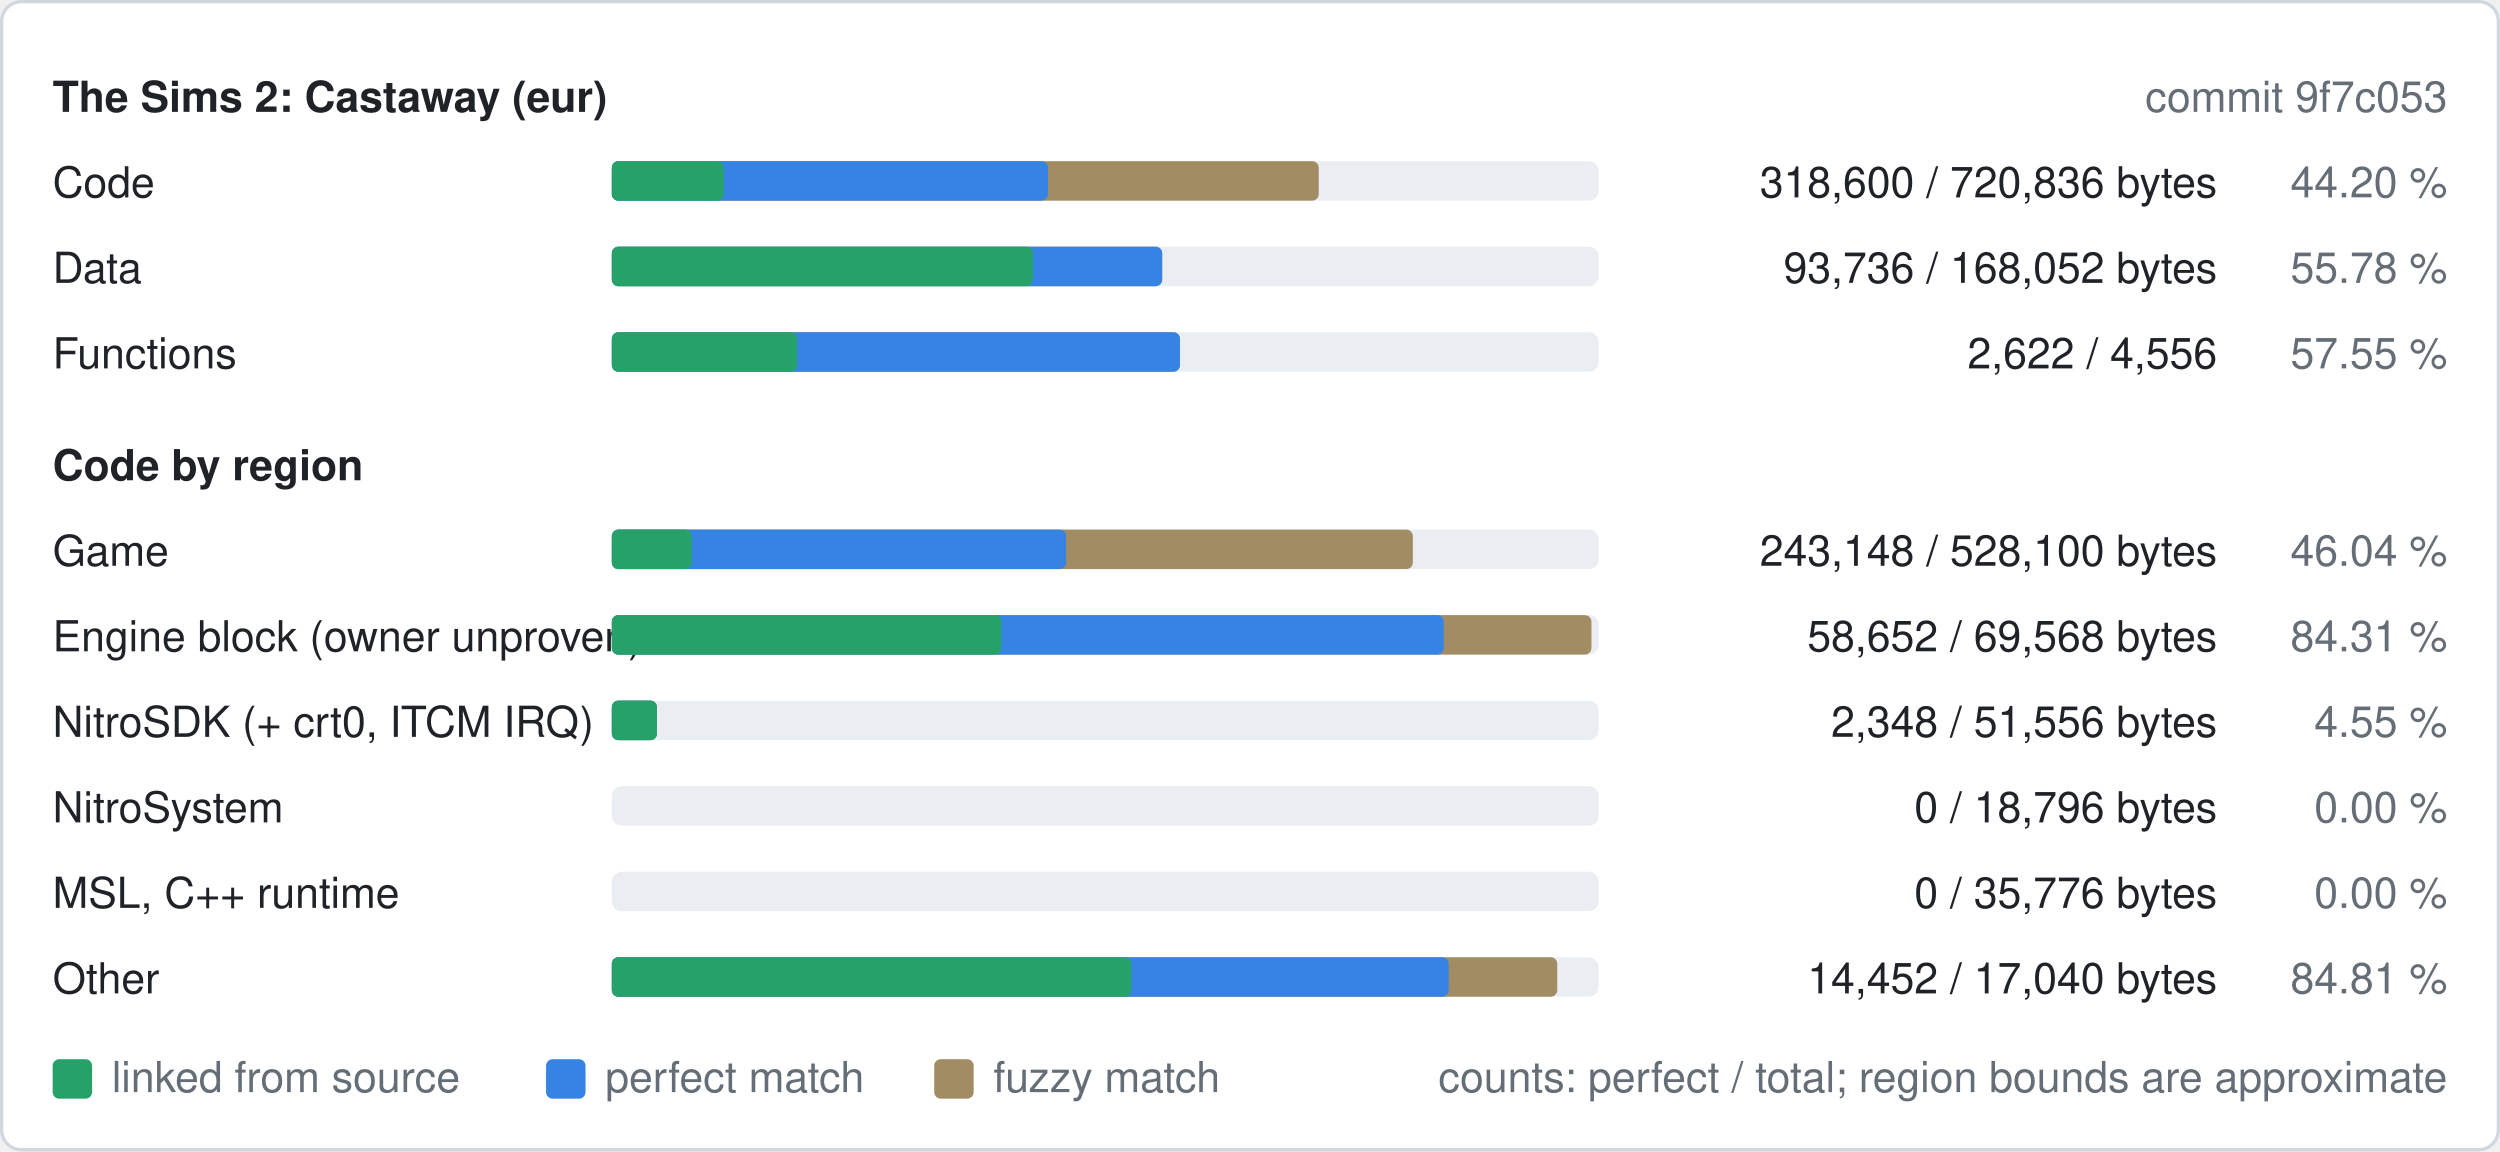
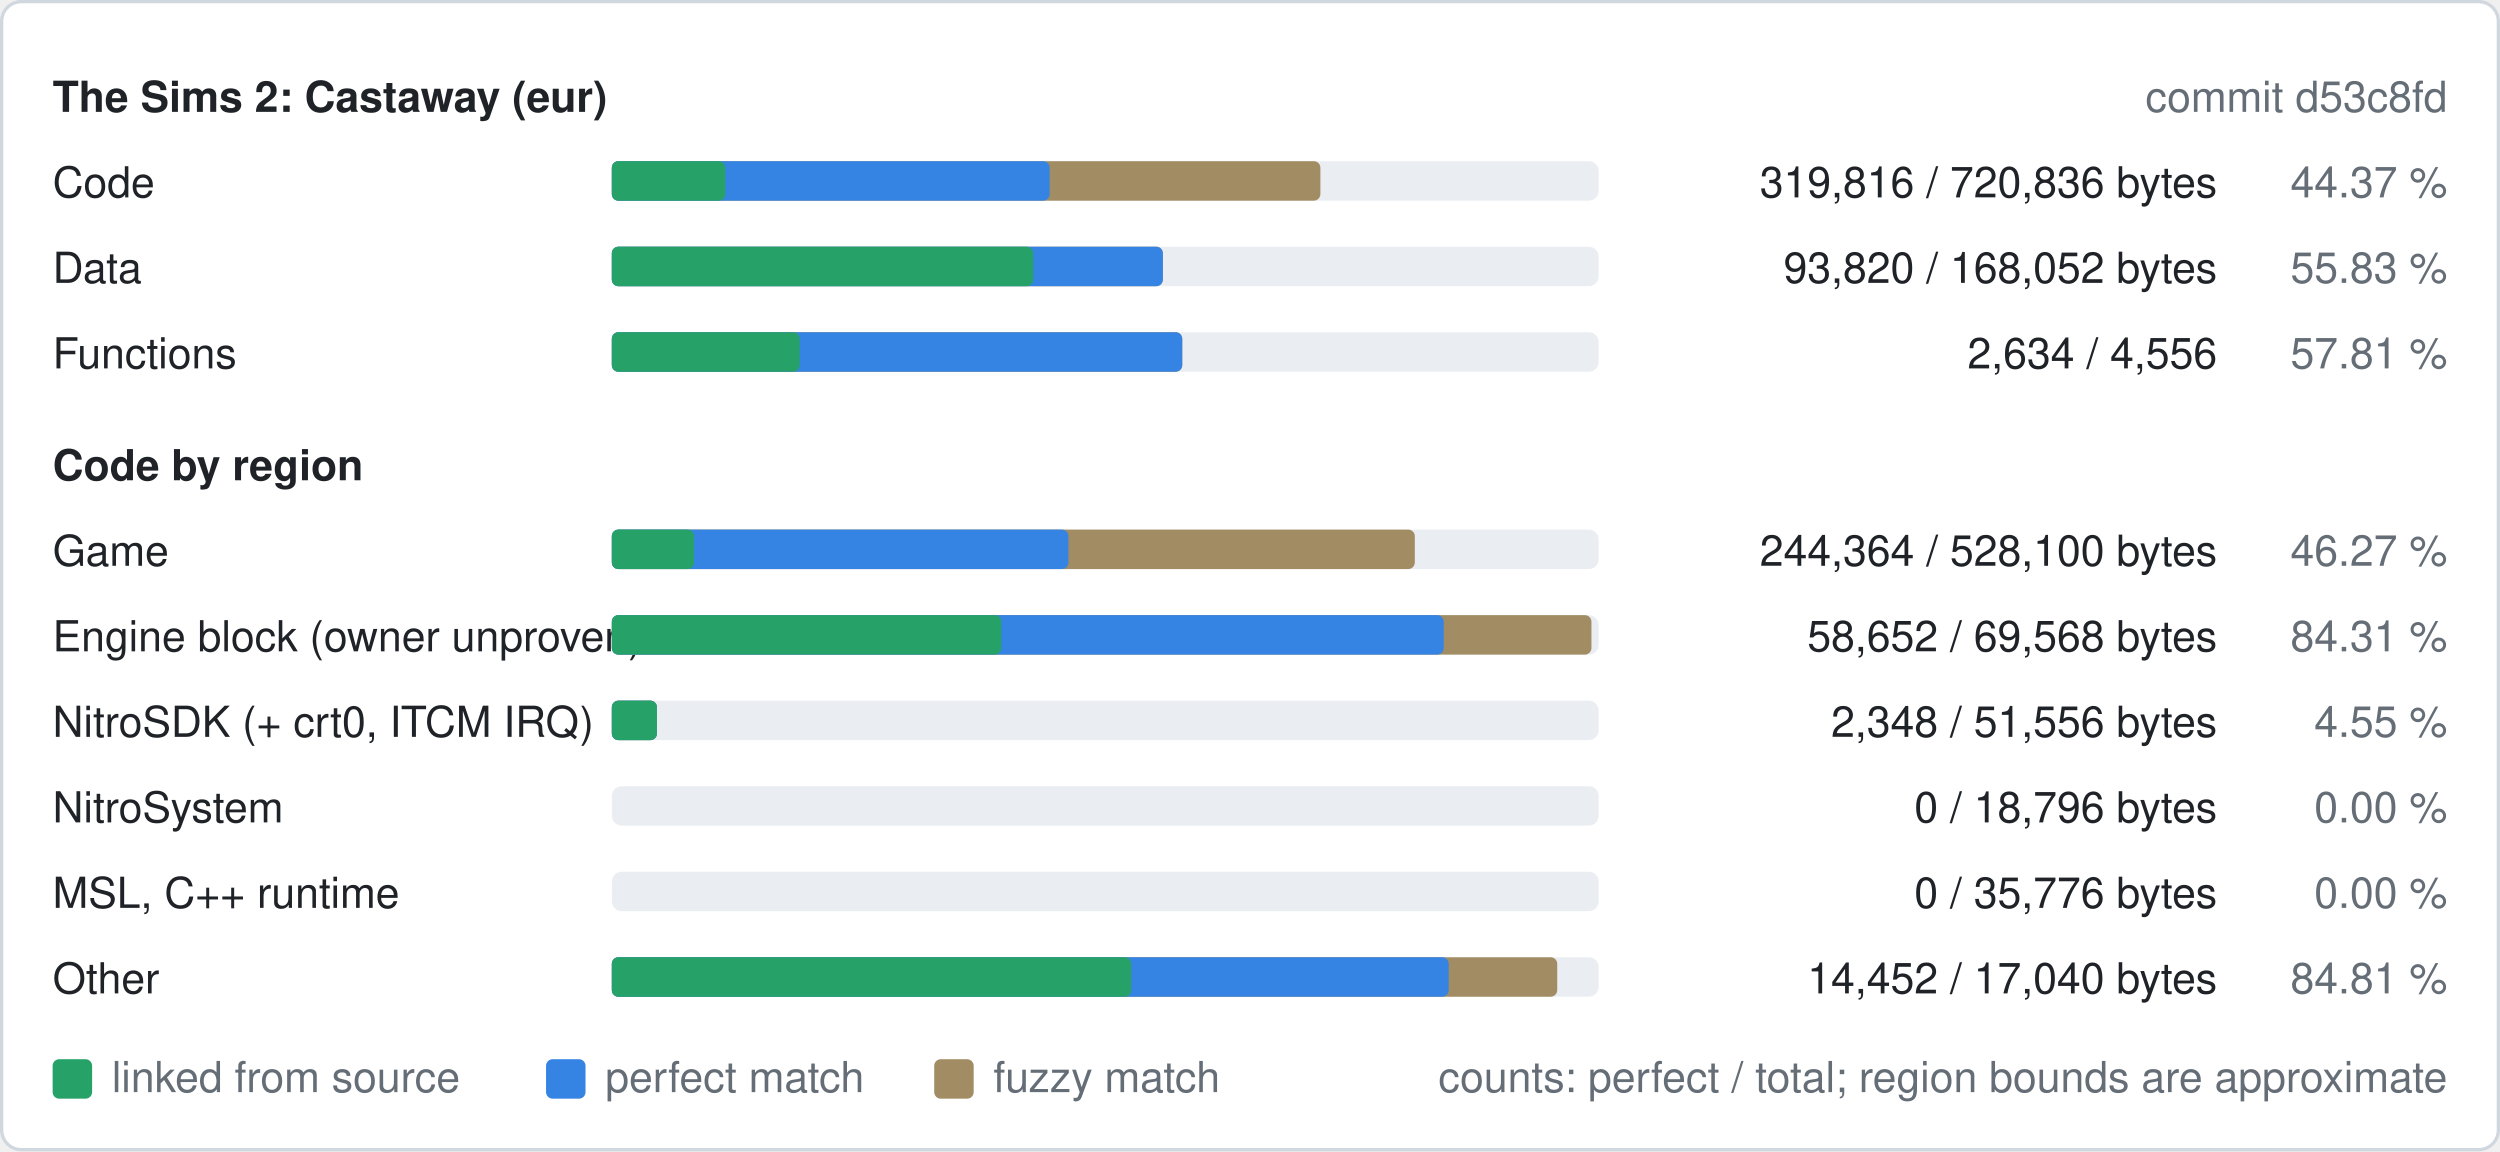
<svg xmlns="http://www.w3.org/2000/svg" width="760" height="350" viewBox="0 0 760 350" role="img" aria-label="Decompilation progress of eur">
  <style>
text{font-family:-apple-system,BlinkMacSystemFont,"Segoe UI",Helvetica,Arial,sans-serif;font-size:13px}
.b{font-weight:600}
.bg{fill:#ffffff;stroke:#d0d7de}.t{fill:#1f2328}.m{fill:#656d76}.track{fill:#eaeef2}.fuzzy{fill:#a28c64}.perfect{fill:#3584e4}.linked{fill:#26a269}
@media (prefers-color-scheme: dark){.bg{fill:#0d1117;stroke:#30363d}.t{fill:#e6edf3}.m{fill:#8d96a0}.track{fill:#21262d}.fuzzy{fill:#a28c64}.perfect{fill:#3584e4}.linked{fill:#2ec27e}}
</style>
  <rect class="bg" x="0.5" y="0.5" width="759" height="349" rx="6" />
  <text class="t b" x="16" y="34">The Sims 2: Castaway (eur)</text>
-   <text class="m" x="744" y="34" text-anchor="end">commit 9f7c053</text>
+   <text class="m" x="744" y="34" text-anchor="end">commit d53c8fd</text>
  <text class="t" x="16" y="60">Code</text>
  <rect class="track" x="186" y="49" width="300" height="12" rx="3" />
-   <rect class="fuzzy" x="186" y="49" width="214.9" height="12" rx="2" />
-   <rect class="perfect" x="186" y="49" width="132.6" height="12" rx="2" />
-   <rect class="linked" x="186" y="49" width="34.0" height="12" rx="2" />
-   <text class="t" x="674" y="60" text-anchor="end">318,600 / 720,836 bytes</text>
-   <text class="m" x="744" y="60" text-anchor="end">44.20 %</text>
+   <rect class="fuzzy" x="186" y="49" width="215.4" height="12" rx="2" />
+   <rect class="perfect" x="186" y="49" width="133.1" height="12" rx="2" />
+   <rect class="linked" x="186" y="49" width="34.5" height="12" rx="2" />
+   <text class="t" x="674" y="60" text-anchor="end">319,816 / 720,836 bytes</text>
+   <text class="m" x="744" y="60" text-anchor="end">44.37 %</text>
  <text class="t" x="16" y="86">Data</text>
  <rect class="track" x="186" y="75" width="300" height="12" rx="3" />
-   <rect class="fuzzy" x="186" y="75" width="167.3" height="12" rx="2" />
-   <rect class="perfect" x="186" y="75" width="167.3" height="12" rx="2" />
-   <rect class="linked" x="186" y="75" width="128.0" height="12" rx="2" />
-   <text class="t" x="674" y="86" text-anchor="end">93,736 / 168,052 bytes</text>
-   <text class="m" x="744" y="86" text-anchor="end">55.78 %</text>
+   <rect class="fuzzy" x="186" y="75" width="167.5" height="12" rx="2" />
+   <rect class="perfect" x="186" y="75" width="167.5" height="12" rx="2" />
+   <rect class="linked" x="186" y="75" width="128.1" height="12" rx="2" />
+   <text class="t" x="674" y="86" text-anchor="end">93,820 / 168,052 bytes</text>
+   <text class="m" x="744" y="86" text-anchor="end">55.83 %</text>
  <text class="t" x="16" y="112">Functions</text>
  <rect class="track" x="186" y="101" width="300" height="12" rx="3" />
-   <rect class="fuzzy" x="186" y="101" width="172.7" height="12" rx="2" />
-   <rect class="perfect" x="186" y="101" width="172.7" height="12" rx="2" />
-   <rect class="linked" x="186" y="101" width="56.3" height="12" rx="2" />
-   <text class="t" x="674" y="112" text-anchor="end">2,622 / 4,556</text>
-   <text class="m" x="744" y="112" text-anchor="end">57.55 %</text>
+   <rect class="fuzzy" x="186" y="101" width="173.4" height="12" rx="2" />
+   <rect class="perfect" x="186" y="101" width="173.4" height="12" rx="2" />
+   <rect class="linked" x="186" y="101" width="57.1" height="12" rx="2" />
+   <text class="t" x="674" y="112" text-anchor="end">2,634 / 4,556</text>
+   <text class="m" x="744" y="112" text-anchor="end">57.81 %</text>
  <text class="t b" x="16" y="146">Code by region</text>
  <text class="t" x="16" y="172">Game</text>
  <rect class="track" x="186" y="161" width="300" height="12" rx="3" />
-   <rect class="fuzzy" x="186" y="161" width="243.5" height="12" rx="2" />
-   <rect class="perfect" x="186" y="161" width="138.1" height="12" rx="2" />
-   <rect class="linked" x="186" y="161" width="24.3" height="12" rx="2" />
-   <text class="t" x="674" y="172" text-anchor="end">243,148 / 528,100 bytes</text>
-   <text class="m" x="744" y="172" text-anchor="end">46.04 %</text>
+   <rect class="fuzzy" x="186" y="161" width="244.1" height="12" rx="2" />
+   <rect class="perfect" x="186" y="161" width="138.8" height="12" rx="2" />
+   <rect class="linked" x="186" y="161" width="25.0" height="12" rx="2" />
+   <text class="t" x="674" y="172" text-anchor="end">244,364 / 528,100 bytes</text>
+   <text class="m" x="744" y="172" text-anchor="end">46.27 %</text>
  <text class="t" x="16" y="198">Engine block (owner unproven)</text>
  <rect class="track" x="186" y="187" width="300" height="12" rx="3" />
  <rect class="fuzzy" x="186" y="187" width="297.8" height="12" rx="2" />
  <rect class="perfect" x="186" y="187" width="252.9" height="12" rx="2" />
  <rect class="linked" x="186" y="187" width="118.4" height="12" rx="2" />
  <text class="t" x="674" y="198" text-anchor="end">58,652 / 69,568 bytes</text>
  <text class="m" x="744" y="198" text-anchor="end">84.31 %</text>
  <text class="t" x="16" y="224">NitroSDK (+ crt0, ITCM IRQ)</text>
  <rect class="track" x="186" y="213" width="300" height="12" rx="3" />
  <rect class="fuzzy" x="186" y="213" width="13.7" height="12" rx="2" />
  <rect class="perfect" x="186" y="213" width="13.7" height="12" rx="2" />
  <rect class="linked" x="186" y="213" width="13.7" height="12" rx="2" />
  <text class="t" x="674" y="224" text-anchor="end">2,348 / 51,556 bytes</text>
  <text class="m" x="744" y="224" text-anchor="end">4.55 %</text>
  <text class="t" x="16" y="250">NitroSystem</text>
  <rect class="track" x="186" y="239" width="300" height="12" rx="3" />
  <text class="t" x="674" y="250" text-anchor="end">0 / 18,796 bytes</text>
  <text class="m" x="744" y="250" text-anchor="end">0.00 %</text>
  <text class="t" x="16" y="276">MSL, C++ runtime</text>
  <rect class="track" x="186" y="265" width="300" height="12" rx="3" />
  <text class="t" x="674" y="276" text-anchor="end">0 / 35,776 bytes</text>
  <text class="m" x="744" y="276" text-anchor="end">0.00 %</text>
  <text class="t" x="16" y="302">Other</text>
  <rect class="track" x="186" y="291" width="300" height="12" rx="3" />
  <rect class="fuzzy" x="186" y="291" width="287.4" height="12" rx="2" />
  <rect class="perfect" x="186" y="291" width="254.4" height="12" rx="2" />
  <rect class="linked" x="186" y="291" width="157.9" height="12" rx="2" />
  <text class="t" x="674" y="302" text-anchor="end">14,452 / 17,040 bytes</text>
  <text class="m" x="744" y="302" text-anchor="end">84.81 %</text>
  <rect class="linked" x="16" y="322" width="12" height="12" rx="2" />
  <text class="m" x="34" y="332">linked from source</text>
  <rect class="perfect" x="166" y="322" width="12" height="12" rx="2" />
  <text class="m" x="184" y="332">perfect match</text>
  <rect class="fuzzy" x="284" y="322" width="12" height="12" rx="2" />
  <text class="m" x="302" y="332">fuzzy match</text>
  <text class="m" x="744" y="332" text-anchor="end">counts: perfect / total; region bounds are approximate</text>
</svg>
